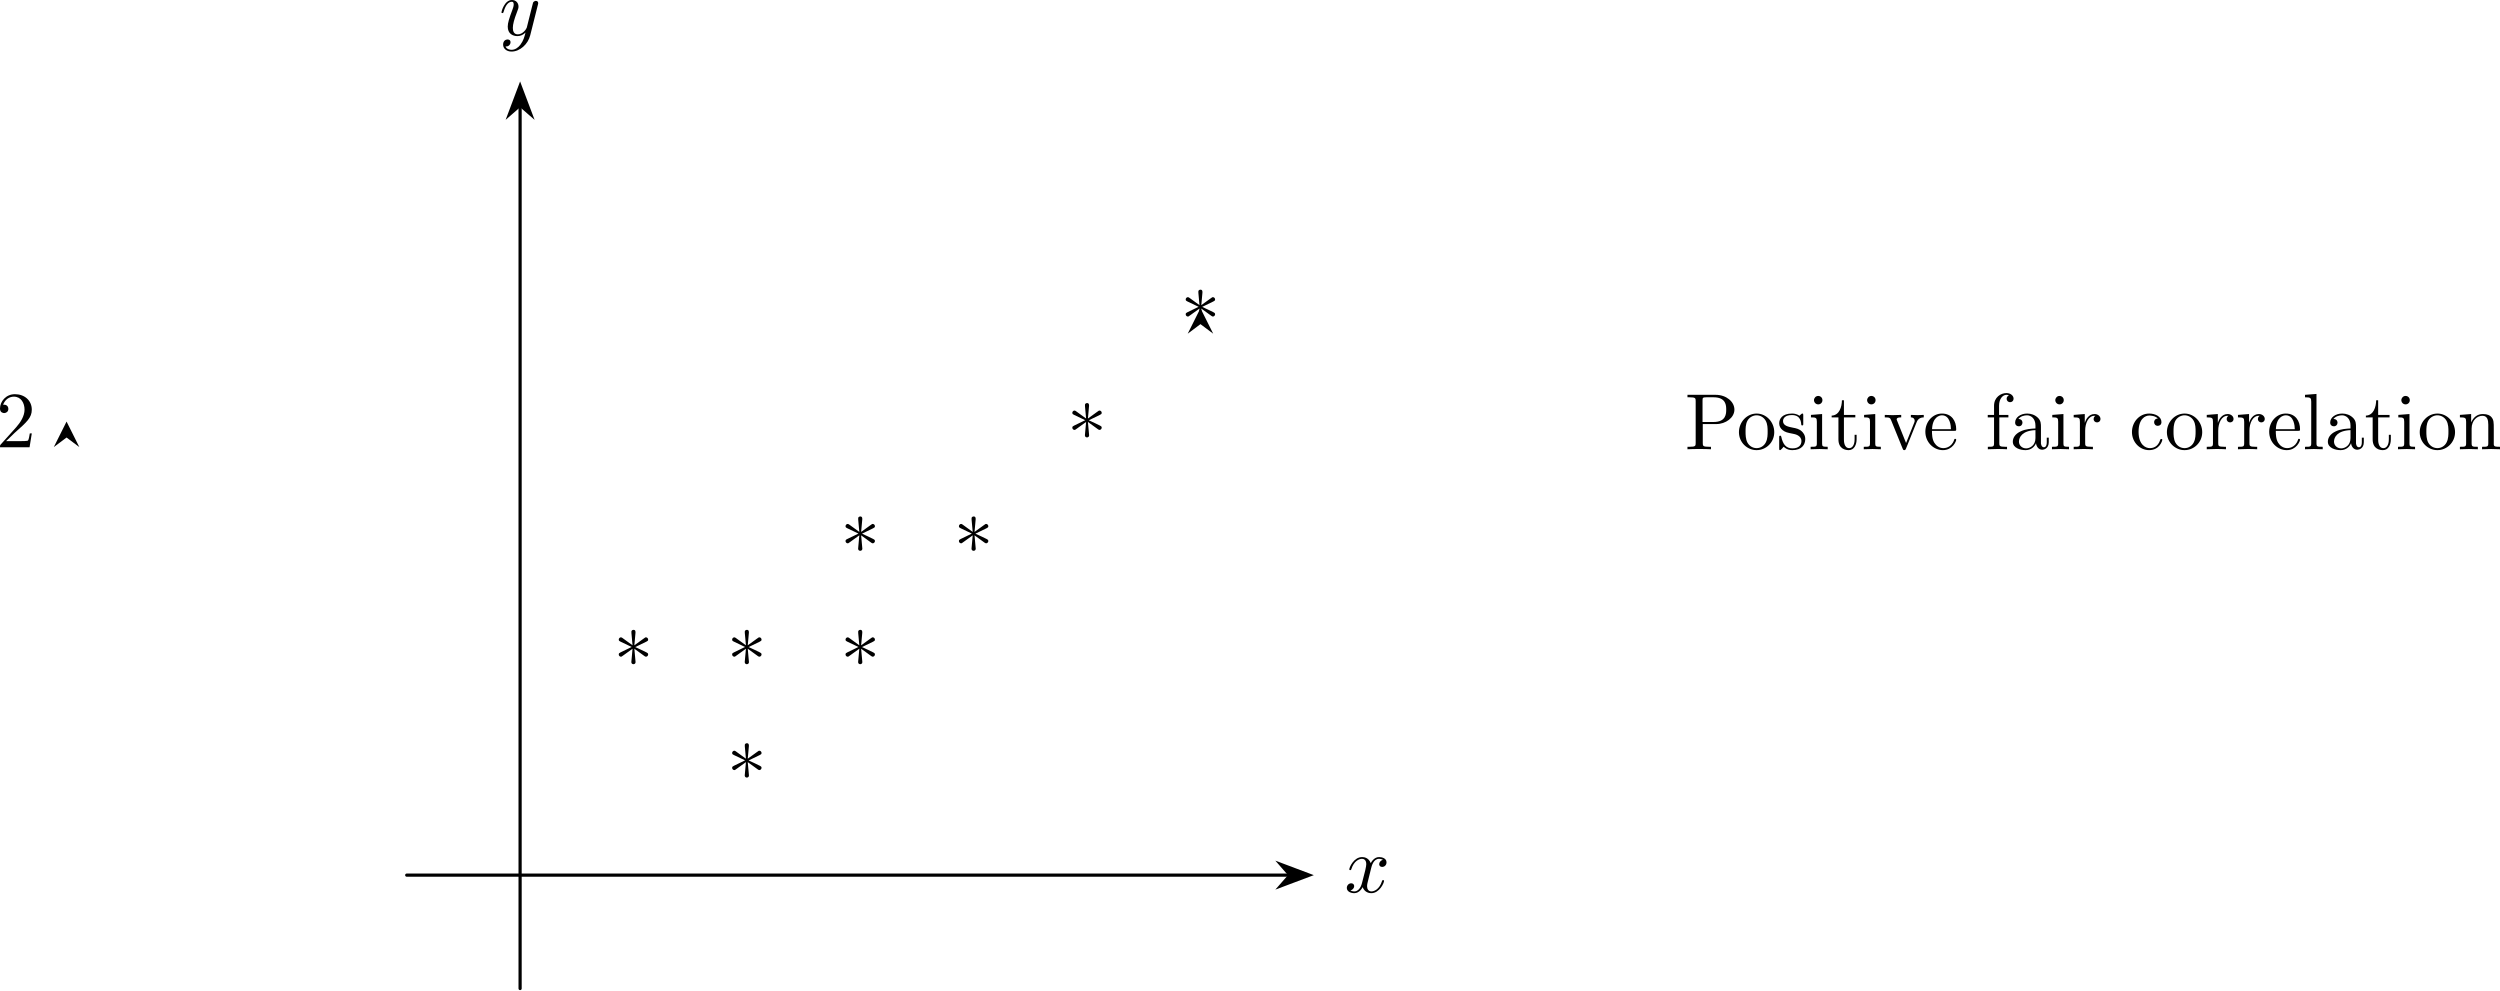
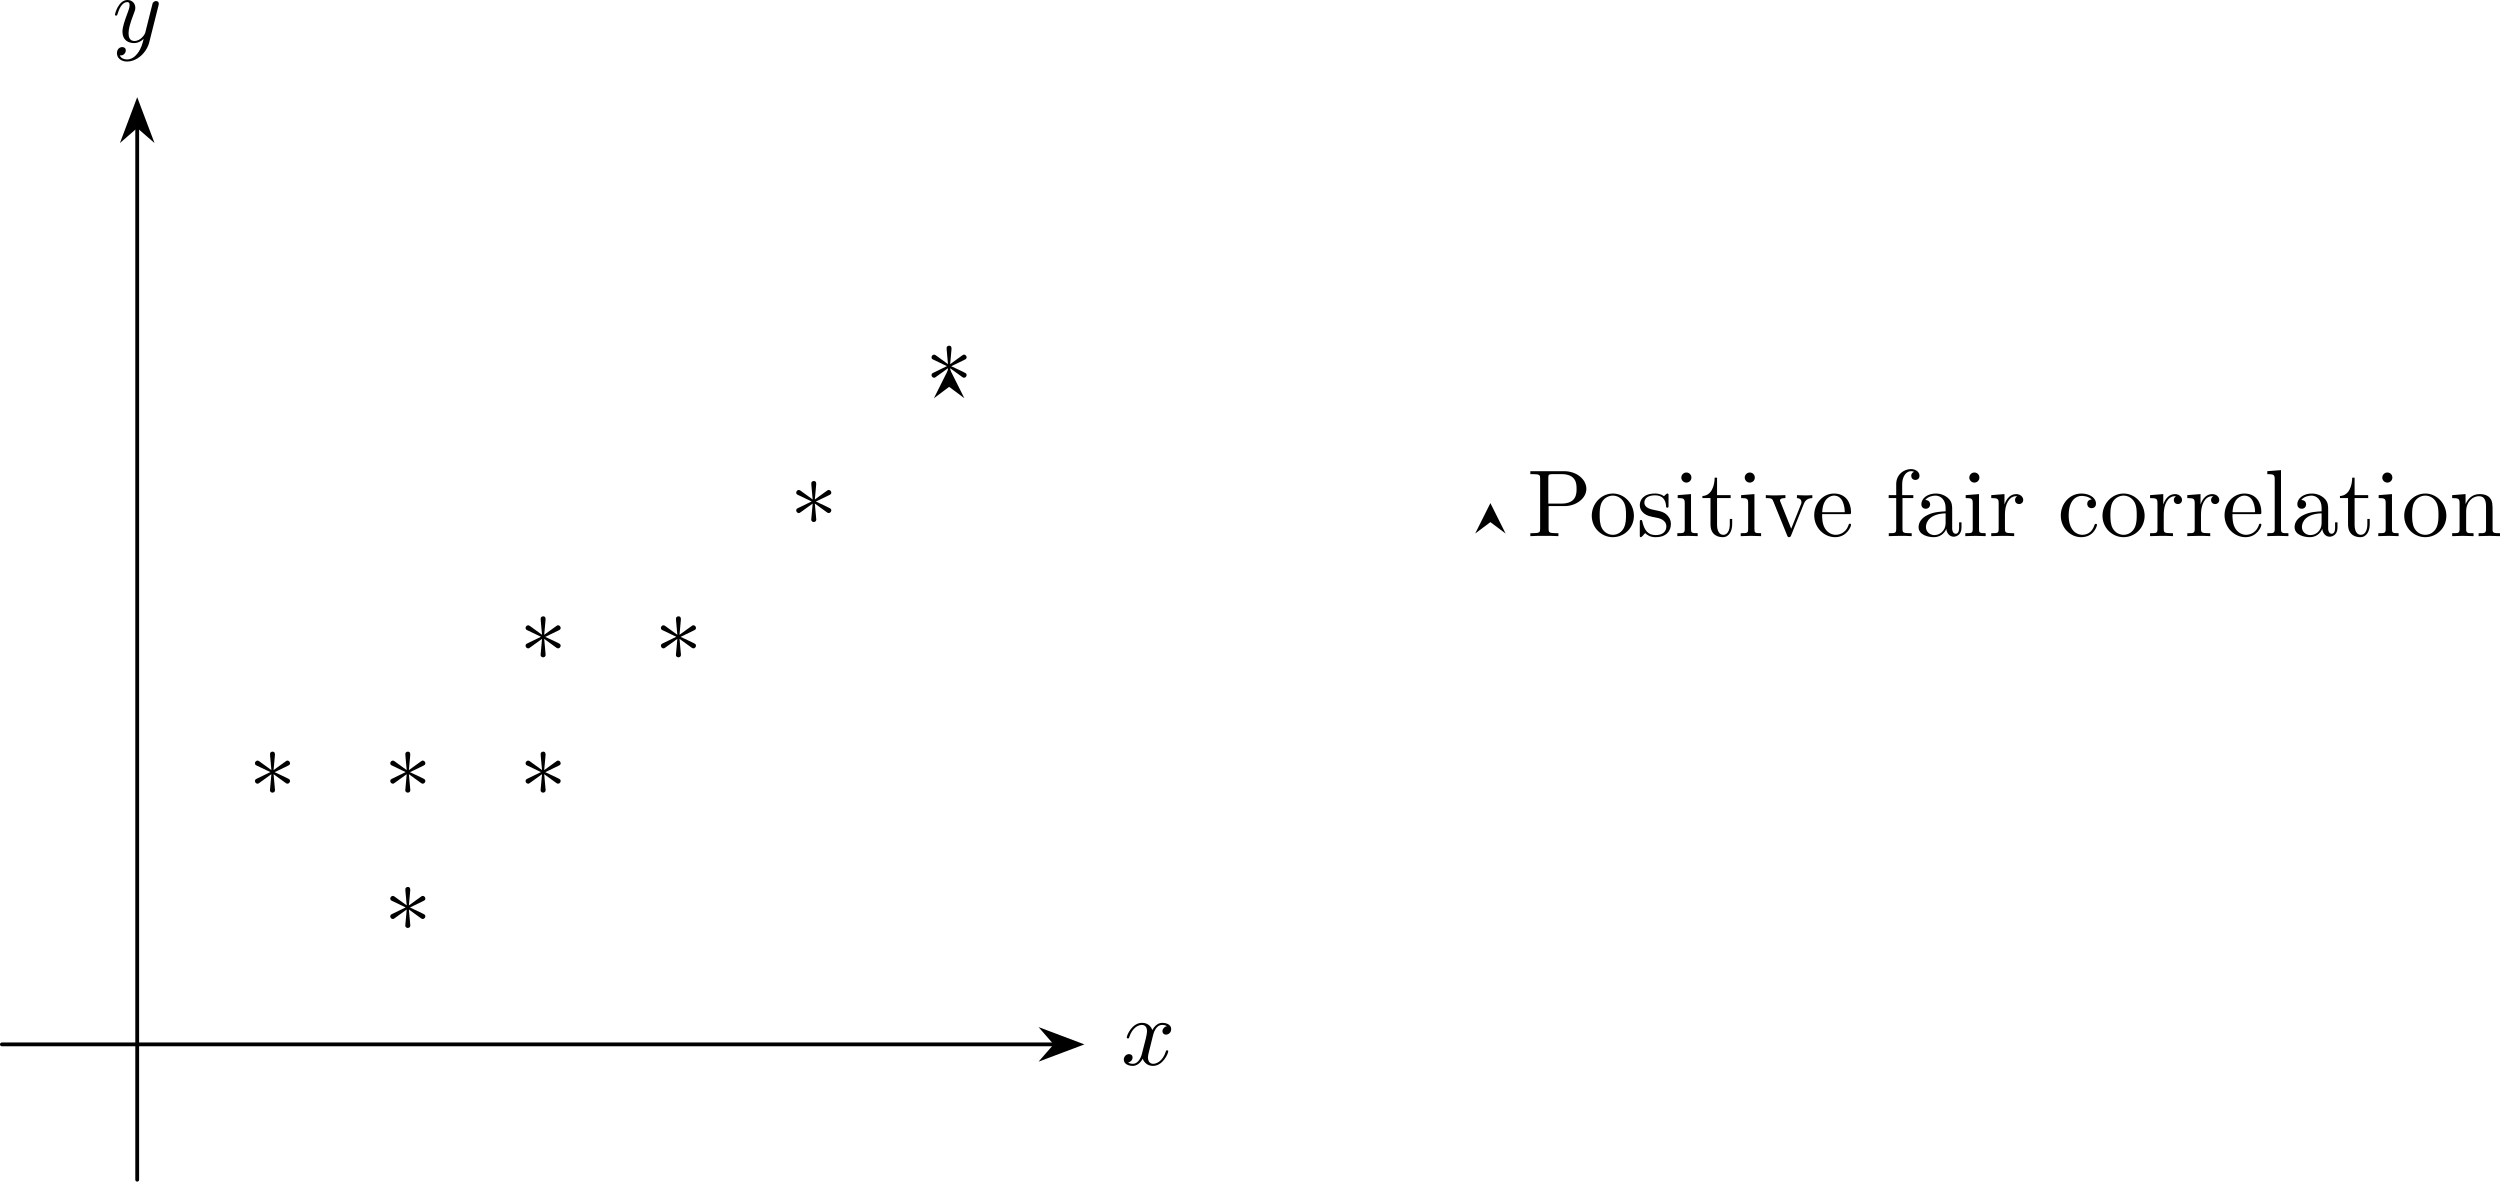
- <svg xmlns="http://www.w3.org/2000/svg" xmlns:xlink="http://www.w3.org/1999/xlink" version="1.1" width="437.492pt" height="173.268pt" viewBox="5.787 21.666 437.492 173.268">
+ <svg xmlns="http://www.w3.org/2000/svg" xmlns:xlink="http://www.w3.org/1999/xlink" version="1.1" width="366.596pt" height="173.268pt" viewBox="-0 21.666 366.596 173.268">
  <defs>
-     <use id="g12-50" xlink:href="#g7-50" transform="scale(.913242)" />
-     <use id="g12-80" xlink:href="#g7-80" transform="scale(.913242)" />
-     <use id="g12-97" xlink:href="#g7-97" transform="scale(.913242)" />
-     <use id="g12-99" xlink:href="#g7-99" transform="scale(.913242)" />
-     <use id="g12-101" xlink:href="#g7-101" transform="scale(.913242)" />
-     <use id="g12-102" xlink:href="#g7-102" transform="scale(.913242)" />
-     <use id="g12-105" xlink:href="#g7-105" transform="scale(.913242)" />
-     <use id="g12-108" xlink:href="#g7-108" transform="scale(.913242)" />
-     <use id="g12-110" xlink:href="#g7-110" transform="scale(.913242)" />
-     <use id="g12-111" xlink:href="#g7-111" transform="scale(.913242)" />
-     <use id="g12-114" xlink:href="#g7-114" transform="scale(.913242)" />
-     <use id="g12-115" xlink:href="#g7-115" transform="scale(.913242)" />
-     <use id="g12-116" xlink:href="#g7-116" transform="scale(.913242)" />
-     <use id="g12-118" xlink:href="#g7-118" transform="scale(.913242)" />
-     <path id="g7-50" d="M1.385-.84L2.542-1.964C4.244-3.469 4.898-4.058 4.898-5.149C4.898-6.393 3.916-7.265 2.585-7.265C1.353-7.265 .545-6.262 .545-5.291C.545-4.68 1.091-4.68 1.124-4.68C1.309-4.68 1.691-4.811 1.691-5.258C1.691-5.542 1.495-5.825 1.113-5.825C1.025-5.825 1.004-5.825 .971-5.815C1.222-6.524 1.811-6.927 2.444-6.927C3.436-6.927 3.905-6.044 3.905-5.149C3.905-4.276 3.36-3.415 2.76-2.738L.665-.404C.545-.284 .545-.262 .545 0H4.593L4.898-1.898H4.625C4.571-1.571 4.495-1.091 4.385-.927C4.309-.84 3.589-.84 3.349-.84H1.385Z" />
-     <path id="g7-80" d="M2.476-3.447H4.32C5.629-3.447 6.807-4.331 6.807-5.422C6.807-6.491 5.727-7.451 4.233-7.451H.382V-7.113H.644C1.484-7.113 1.505-6.993 1.505-6.6V-.851C1.505-.458 1.484-.338 .644-.338H.382V0C.764-.033 1.571-.033 1.985-.033S3.218-.033 3.6 0V-.338H3.338C2.498-.338 2.476-.458 2.476-.851V-3.447ZM2.444-3.731V-6.676C2.444-7.036 2.465-7.113 2.978-7.113H3.949C5.684-7.113 5.684-5.956 5.684-5.422C5.684-4.909 5.684-3.731 3.949-3.731H2.444Z" />
-     <path id="g7-97" d="M3.633-.829C3.676-.393 3.971 .065 4.484 .065C4.713 .065 5.378-.087 5.378-.971V-1.582H5.105V-.971C5.105-.338 4.833-.273 4.713-.273C4.353-.273 4.309-.764 4.309-.818V-3C4.309-3.458 4.309-3.884 3.916-4.287C3.491-4.713 2.945-4.887 2.422-4.887C1.527-4.887 .775-4.375 .775-3.655C.775-3.327 .993-3.142 1.276-3.142C1.582-3.142 1.778-3.36 1.778-3.644C1.778-3.775 1.724-4.135 1.222-4.145C1.516-4.527 2.051-4.647 2.4-4.647C2.935-4.647 3.556-4.222 3.556-3.251V-2.847C3-2.815 2.236-2.782 1.549-2.455C.731-2.084 .458-1.516 .458-1.036C.458-.153 1.516 .12 2.204 .12C2.924 .12 3.425-.316 3.633-.829ZM3.556-2.618V-1.527C3.556-.491 2.771-.12 2.28-.12C1.745-.12 1.298-.502 1.298-1.047C1.298-1.647 1.756-2.553 3.556-2.618Z" />
-     <path id="g7-99" d="M1.276-2.378C1.276-4.156 2.171-4.615 2.749-4.615C2.847-4.615 3.535-4.604 3.916-4.211C3.469-4.178 3.404-3.851 3.404-3.709C3.404-3.425 3.6-3.207 3.905-3.207C4.189-3.207 4.407-3.393 4.407-3.72C4.407-4.462 3.578-4.887 2.738-4.887C1.375-4.887 .371-3.709 .371-2.356C.371-.96 1.451 .12 2.716 .12C4.178 .12 4.527-1.189 4.527-1.298S4.418-1.407 4.385-1.407C4.287-1.407 4.265-1.364 4.244-1.298C3.927-.284 3.218-.153 2.815-.153C2.236-.153 1.276-.622 1.276-2.378Z" />
-     <path id="g7-101" d="M1.222-2.749C1.287-4.375 2.204-4.647 2.575-4.647C3.698-4.647 3.807-3.175 3.807-2.749H1.222ZM1.211-2.52H4.255C4.495-2.52 4.527-2.52 4.527-2.749C4.527-3.829 3.938-4.887 2.575-4.887C1.309-4.887 .305-3.764 .305-2.4C.305-.938 1.451 .12 2.705 .12C4.036 .12 4.527-1.091 4.527-1.298C4.527-1.407 4.44-1.429 4.385-1.429C4.287-1.429 4.265-1.364 4.244-1.276C3.862-.153 2.88-.153 2.771-.153C2.225-.153 1.789-.48 1.538-.884C1.211-1.407 1.211-2.127 1.211-2.52Z" />
-     <path id="g7-102" d="M1.909-4.702V-5.967C1.909-6.927 2.433-7.451 2.913-7.451C2.945-7.451 3.109-7.451 3.273-7.375C3.142-7.331 2.945-7.189 2.945-6.916C2.945-6.665 3.12-6.447 3.415-6.447C3.731-6.447 3.895-6.665 3.895-6.927C3.895-7.331 3.491-7.691 2.913-7.691C2.149-7.691 1.222-7.113 1.222-5.956V-4.702H.36V-4.364H1.222V-.829C1.222-.338 1.102-.338 .371-.338V0C.796-.011 1.309-.033 1.615-.033C2.051-.033 2.564-.033 3 0V-.338H2.771C1.964-.338 1.942-.458 1.942-.851V-4.364H3.185V-4.702H1.909Z" />
-     <path id="g7-105" d="M1.931-4.822L.404-4.702V-4.364C1.113-4.364 1.211-4.298 1.211-3.764V-.829C1.211-.338 1.091-.338 .36-.338V0C.709-.011 1.298-.033 1.56-.033C1.942-.033 2.324-.011 2.695 0V-.338C1.975-.338 1.931-.393 1.931-.818V-4.822ZM1.975-6.72C1.975-7.069 1.702-7.298 1.396-7.298C1.058-7.298 .818-7.004 .818-6.72C.818-6.425 1.058-6.142 1.396-6.142C1.702-6.142 1.975-6.371 1.975-6.72Z" />
-     <path id="g7-108" d="M1.931-7.571L.36-7.451V-7.113C1.124-7.113 1.211-7.036 1.211-6.502V-.829C1.211-.338 1.091-.338 .36-.338V0C.72-.011 1.298-.033 1.571-.033S2.378-.011 2.782 0V-.338C2.051-.338 1.931-.338 1.931-.829V-7.571Z" />
-     <path id="g7-110" d="M1.2-3.753V-.829C1.2-.338 1.08-.338 .349-.338V0C.731-.011 1.287-.033 1.582-.033C1.865-.033 2.433-.011 2.804 0V-.338C2.073-.338 1.953-.338 1.953-.829V-2.836C1.953-3.971 2.727-4.582 3.425-4.582C4.113-4.582 4.233-3.993 4.233-3.371V-.829C4.233-.338 4.113-.338 3.382-.338V0C3.764-.011 4.32-.033 4.615-.033C4.898-.033 5.465-.011 5.836 0V-.338C5.269-.338 4.996-.338 4.985-.665V-2.749C4.985-3.687 4.985-4.025 4.647-4.418C4.495-4.604 4.135-4.822 3.502-4.822C2.705-4.822 2.193-4.353 1.887-3.676V-4.822L.349-4.702V-4.364C1.113-4.364 1.2-4.287 1.2-3.753Z" />
-     <path id="g7-111" d="M5.138-2.335C5.138-3.731 4.047-4.887 2.727-4.887C1.364-4.887 .305-3.698 .305-2.335C.305-.927 1.44 .12 2.716 .12C4.036 .12 5.138-.949 5.138-2.335ZM2.727-.153C2.258-.153 1.778-.382 1.484-.884C1.211-1.364 1.211-2.029 1.211-2.422C1.211-2.847 1.211-3.436 1.473-3.916C1.767-4.418 2.28-4.647 2.716-4.647C3.196-4.647 3.665-4.407 3.949-3.938S4.233-2.836 4.233-2.422C4.233-2.029 4.233-1.44 3.993-.96C3.753-.469 3.273-.153 2.727-.153Z" />
-     <path id="g7-114" d="M1.822-3.622V-4.822L.305-4.702V-4.364C1.069-4.364 1.156-4.287 1.156-3.753V-.829C1.156-.338 1.036-.338 .305-.338V0C.731-.011 1.244-.033 1.549-.033C1.985-.033 2.498-.033 2.935 0V-.338H2.705C1.898-.338 1.876-.458 1.876-.851V-2.531C1.876-3.611 2.335-4.582 3.164-4.582C3.24-4.582 3.262-4.582 3.284-4.571C3.251-4.56 3.033-4.429 3.033-4.145C3.033-3.84 3.262-3.676 3.502-3.676C3.698-3.676 3.971-3.807 3.971-4.156S3.633-4.822 3.164-4.822C2.367-4.822 1.975-4.091 1.822-3.622Z" />
-     <path id="g7-115" d="M2.269-2.116C2.509-2.073 3.404-1.898 3.404-1.113C3.404-.556 3.022-.12 2.171-.12C1.255-.12 .862-.742 .655-1.669C.622-1.811 .611-1.855 .502-1.855C.36-1.855 .36-1.778 .36-1.582V-.142C.36 .044 .36 .12 .48 .12C.535 .12 .545 .109 .753-.098C.775-.12 .775-.142 .971-.349C1.451 .109 1.942 .12 2.171 .12C3.425 .12 3.927-.611 3.927-1.396C3.927-1.975 3.6-2.302 3.469-2.433C3.109-2.782 2.684-2.869 2.225-2.956C1.615-3.076 .884-3.218 .884-3.851C.884-4.233 1.167-4.68 2.105-4.68C3.305-4.68 3.36-3.698 3.382-3.36C3.393-3.262 3.491-3.262 3.513-3.262C3.655-3.262 3.655-3.316 3.655-3.524V-4.625C3.655-4.811 3.655-4.887 3.535-4.887C3.48-4.887 3.458-4.887 3.316-4.756C3.284-4.713 3.175-4.615 3.131-4.582C2.716-4.887 2.269-4.887 2.105-4.887C.775-4.887 .36-4.156 .36-3.545C.36-3.164 .535-2.858 .829-2.618C1.178-2.335 1.484-2.269 2.269-2.116Z" />
-     <path id="g7-116" d="M1.887-4.364H3.447V-4.702H1.887V-6.709H1.615C1.604-5.815 1.276-4.647 .207-4.604V-4.364H1.135V-1.353C1.135-.011 2.149 .12 2.542 .12C3.316 .12 3.622-.655 3.622-1.353V-1.975H3.349V-1.375C3.349-.567 3.022-.153 2.618-.153C1.887-.153 1.887-1.145 1.887-1.331V-4.364Z" />
-     <path id="g7-118" d="M4.538-3.633C4.636-3.884 4.822-4.353 5.542-4.364V-4.702C5.291-4.68 4.975-4.669 4.724-4.669C4.462-4.669 3.96-4.691 3.775-4.702V-4.364C4.178-4.353 4.298-4.102 4.298-3.895C4.298-3.796 4.276-3.753 4.233-3.633L3.12-.851L1.898-3.895C1.833-4.036 1.833-4.058 1.833-4.08C1.833-4.364 2.258-4.364 2.455-4.364V-4.702C2.127-4.691 1.516-4.669 1.265-4.669C.971-4.669 .535-4.68 .207-4.702V-4.364C.895-4.364 .938-4.298 1.08-3.96L2.651-.087C2.716 .065 2.738 .12 2.88 .12S3.065 .022 3.109-.087L4.538-3.633Z" />
-     <path id="g8-3" d="M2.74-4.254C2.75-4.394 2.75-4.633 2.491-4.633C2.331-4.633 2.202-4.503 2.232-4.374V-4.244L2.371-2.7L1.096-3.626C1.006-3.676 .986-3.696 .917-3.696C.777-3.696 .648-3.557 .648-3.417C.648-3.258 .747-3.218 .847-3.168L2.262-2.491L.887-1.823C.727-1.743 .648-1.704 .648-1.554S.777-1.275 .917-1.275C.986-1.275 1.006-1.275 1.255-1.465L2.371-2.271L2.222-.598C2.222-.389 2.401-.339 2.481-.339C2.6-.339 2.75-.408 2.75-.598L2.6-2.271L3.875-1.345C3.965-1.295 3.985-1.275 4.055-1.275C4.194-1.275 4.324-1.415 4.324-1.554C4.324-1.704 4.234-1.753 4.115-1.813C3.517-2.112 3.497-2.112 2.71-2.481L4.085-3.148C4.244-3.228 4.324-3.268 4.324-3.417S4.194-3.696 4.055-3.696C3.985-3.696 3.965-3.696 3.716-3.507L2.6-2.7L2.74-4.254Z" />
-     <use id="g10-120" xlink:href="#g4-120" transform="scale(.913242)" />
-     <use id="g10-121" xlink:href="#g4-121" transform="scale(.913242)" />
-     <path id="g4-120" d="M3.644-3.295C3.709-3.578 3.96-4.582 4.724-4.582C4.778-4.582 5.04-4.582 5.269-4.44C4.964-4.385 4.745-4.113 4.745-3.851C4.745-3.676 4.865-3.469 5.16-3.469C5.4-3.469 5.749-3.665 5.749-4.102C5.749-4.669 5.105-4.822 4.735-4.822C4.102-4.822 3.72-4.244 3.589-3.993C3.316-4.713 2.727-4.822 2.411-4.822C1.276-4.822 .655-3.415 .655-3.142C.655-3.033 .764-3.033 .785-3.033C.873-3.033 .905-3.055 .927-3.153C1.298-4.309 2.018-4.582 2.389-4.582C2.596-4.582 2.978-4.484 2.978-3.851C2.978-3.513 2.793-2.782 2.389-1.255C2.215-.578 1.833-.12 1.353-.12C1.287-.12 1.036-.12 .807-.262C1.08-.316 1.32-.545 1.32-.851C1.32-1.145 1.08-1.233 .916-1.233C.589-1.233 .316-.949 .316-.6C.316-.098 .862 .12 1.342 .12C2.062 .12 2.455-.644 2.487-.709C2.618-.305 3.011 .12 3.665 .12C4.789 .12 5.411-1.287 5.411-1.56C5.411-1.669 5.313-1.669 5.28-1.669C5.182-1.669 5.16-1.625 5.138-1.549C4.778-.382 4.036-.12 3.687-.12C3.262-.12 3.087-.469 3.087-.84C3.087-1.08 3.153-1.32 3.273-1.8L3.644-3.295Z" />
-     <path id="g4-121" d="M5.302-4.156C5.345-4.309 5.345-4.331 5.345-4.407C5.345-4.604 5.193-4.702 5.029-4.702C4.92-4.702 4.745-4.636 4.647-4.473C4.625-4.418 4.538-4.08 4.495-3.884C4.418-3.6 4.342-3.305 4.276-3.011L3.785-1.047C3.742-.884 3.273-.12 2.553-.12C1.996-.12 1.876-.6 1.876-1.004C1.876-1.505 2.062-2.182 2.433-3.142C2.607-3.589 2.651-3.709 2.651-3.927C2.651-4.418 2.302-4.822 1.756-4.822C.72-4.822 .316-3.24 .316-3.142C.316-3.033 .425-3.033 .447-3.033C.556-3.033 .567-3.055 .622-3.229C.916-4.255 1.353-4.582 1.724-4.582C1.811-4.582 1.996-4.582 1.996-4.233C1.996-3.96 1.887-3.676 1.811-3.469C1.375-2.313 1.178-1.691 1.178-1.178C1.178-.207 1.865 .12 2.509 .12C2.935 .12 3.305-.065 3.611-.371C3.469 .196 3.338 .731 2.902 1.309C2.618 1.68 2.204 1.996 1.702 1.996C1.549 1.996 1.058 1.964 .873 1.538C1.047 1.538 1.189 1.538 1.342 1.407C1.451 1.309 1.56 1.167 1.56 .96C1.56 .622 1.265 .578 1.156 .578C.905 .578 .545 .753 .545 1.287C.545 1.833 1.025 2.236 1.702 2.236C2.825 2.236 3.949 1.244 4.255 .011L5.302-4.156Z" />
+     <path id="g10-80" d="M2.476-3.447H4.32C5.629-3.447 6.807-4.331 6.807-5.422C6.807-6.491 5.727-7.451 4.233-7.451H.382V-7.113H.644C1.484-7.113 1.505-6.993 1.505-6.6V-.851C1.505-.458 1.484-.338 .644-.338H.382V0C.764-.033 1.571-.033 1.985-.033S3.218-.033 3.6 0V-.338H3.338C2.498-.338 2.476-.458 2.476-.851V-3.447ZM2.444-3.731V-6.676C2.444-7.036 2.465-7.113 2.978-7.113H3.949C5.684-7.113 5.684-5.956 5.684-5.422C5.684-4.909 5.684-3.731 3.949-3.731H2.444Z" />
+     <path id="g10-97" d="M3.633-.829C3.676-.393 3.971 .065 4.484 .065C4.713 .065 5.378-.087 5.378-.971V-1.582H5.105V-.971C5.105-.338 4.833-.273 4.713-.273C4.353-.273 4.309-.764 4.309-.818V-3C4.309-3.458 4.309-3.884 3.916-4.287C3.491-4.713 2.945-4.887 2.422-4.887C1.527-4.887 .775-4.375 .775-3.655C.775-3.327 .993-3.142 1.276-3.142C1.582-3.142 1.778-3.36 1.778-3.644C1.778-3.775 1.724-4.135 1.222-4.145C1.516-4.527 2.051-4.647 2.4-4.647C2.935-4.647 3.556-4.222 3.556-3.251V-2.847C3-2.815 2.236-2.782 1.549-2.455C.731-2.084 .458-1.516 .458-1.036C.458-.153 1.516 .12 2.204 .12C2.924 .12 3.425-.316 3.633-.829ZM3.556-2.618V-1.527C3.556-.491 2.771-.12 2.28-.12C1.745-.12 1.298-.502 1.298-1.047C1.298-1.647 1.756-2.553 3.556-2.618Z" />
+     <path id="g10-99" d="M1.276-2.378C1.276-4.156 2.171-4.615 2.749-4.615C2.847-4.615 3.535-4.604 3.916-4.211C3.469-4.178 3.404-3.851 3.404-3.709C3.404-3.425 3.6-3.207 3.905-3.207C4.189-3.207 4.407-3.393 4.407-3.72C4.407-4.462 3.578-4.887 2.738-4.887C1.375-4.887 .371-3.709 .371-2.356C.371-.96 1.451 .12 2.716 .12C4.178 .12 4.527-1.189 4.527-1.298S4.418-1.407 4.385-1.407C4.287-1.407 4.265-1.364 4.244-1.298C3.927-.284 3.218-.153 2.815-.153C2.236-.153 1.276-.622 1.276-2.378Z" />
+     <path id="g10-101" d="M1.222-2.749C1.287-4.375 2.204-4.647 2.575-4.647C3.698-4.647 3.807-3.175 3.807-2.749H1.222ZM1.211-2.52H4.255C4.495-2.52 4.527-2.52 4.527-2.749C4.527-3.829 3.938-4.887 2.575-4.887C1.309-4.887 .305-3.764 .305-2.4C.305-.938 1.451 .12 2.705 .12C4.036 .12 4.527-1.091 4.527-1.298C4.527-1.407 4.44-1.429 4.385-1.429C4.287-1.429 4.265-1.364 4.244-1.276C3.862-.153 2.88-.153 2.771-.153C2.225-.153 1.789-.48 1.538-.884C1.211-1.407 1.211-2.127 1.211-2.52Z" />
+     <path id="g10-102" d="M1.909-4.702V-5.967C1.909-6.927 2.433-7.451 2.913-7.451C2.945-7.451 3.109-7.451 3.273-7.375C3.142-7.331 2.945-7.189 2.945-6.916C2.945-6.665 3.12-6.447 3.415-6.447C3.731-6.447 3.895-6.665 3.895-6.927C3.895-7.331 3.491-7.691 2.913-7.691C2.149-7.691 1.222-7.113 1.222-5.956V-4.702H.36V-4.364H1.222V-.829C1.222-.338 1.102-.338 .371-.338V0C.796-.011 1.309-.033 1.615-.033C2.051-.033 2.564-.033 3 0V-.338H2.771C1.964-.338 1.942-.458 1.942-.851V-4.364H3.185V-4.702H1.909Z" />
+     <path id="g10-105" d="M1.931-4.822L.404-4.702V-4.364C1.113-4.364 1.211-4.298 1.211-3.764V-.829C1.211-.338 1.091-.338 .36-.338V0C.709-.011 1.298-.033 1.56-.033C1.942-.033 2.324-.011 2.695 0V-.338C1.975-.338 1.931-.393 1.931-.818V-4.822ZM1.975-6.72C1.975-7.069 1.702-7.298 1.396-7.298C1.058-7.298 .818-7.004 .818-6.72C.818-6.425 1.058-6.142 1.396-6.142C1.702-6.142 1.975-6.371 1.975-6.72Z" />
+     <path id="g10-108" d="M1.931-7.571L.36-7.451V-7.113C1.124-7.113 1.211-7.036 1.211-6.502V-.829C1.211-.338 1.091-.338 .36-.338V0C.72-.011 1.298-.033 1.571-.033S2.378-.011 2.782 0V-.338C2.051-.338 1.931-.338 1.931-.829V-7.571Z" />
+     <path id="g10-110" d="M1.2-3.753V-.829C1.2-.338 1.08-.338 .349-.338V0C.731-.011 1.287-.033 1.582-.033C1.865-.033 2.433-.011 2.804 0V-.338C2.073-.338 1.953-.338 1.953-.829V-2.836C1.953-3.971 2.727-4.582 3.425-4.582C4.113-4.582 4.233-3.993 4.233-3.371V-.829C4.233-.338 4.113-.338 3.382-.338V0C3.764-.011 4.32-.033 4.615-.033C4.898-.033 5.465-.011 5.836 0V-.338C5.269-.338 4.996-.338 4.985-.665V-2.749C4.985-3.687 4.985-4.025 4.647-4.418C4.495-4.604 4.135-4.822 3.502-4.822C2.705-4.822 2.193-4.353 1.887-3.676V-4.822L.349-4.702V-4.364C1.113-4.364 1.2-4.287 1.2-3.753Z" />
+     <path id="g10-111" d="M5.138-2.335C5.138-3.731 4.047-4.887 2.727-4.887C1.364-4.887 .305-3.698 .305-2.335C.305-.927 1.44 .12 2.716 .12C4.036 .12 5.138-.949 5.138-2.335ZM2.727-.153C2.258-.153 1.778-.382 1.484-.884C1.211-1.364 1.211-2.029 1.211-2.422C1.211-2.847 1.211-3.436 1.473-3.916C1.767-4.418 2.28-4.647 2.716-4.647C3.196-4.647 3.665-4.407 3.949-3.938S4.233-2.836 4.233-2.422C4.233-2.029 4.233-1.44 3.993-.96C3.753-.469 3.273-.153 2.727-.153Z" />
+     <path id="g10-114" d="M1.822-3.622V-4.822L.305-4.702V-4.364C1.069-4.364 1.156-4.287 1.156-3.753V-.829C1.156-.338 1.036-.338 .305-.338V0C.731-.011 1.244-.033 1.549-.033C1.985-.033 2.498-.033 2.935 0V-.338H2.705C1.898-.338 1.876-.458 1.876-.851V-2.531C1.876-3.611 2.335-4.582 3.164-4.582C3.24-4.582 3.262-4.582 3.284-4.571C3.251-4.56 3.033-4.429 3.033-4.145C3.033-3.84 3.262-3.676 3.502-3.676C3.698-3.676 3.971-3.807 3.971-4.156S3.633-4.822 3.164-4.822C2.367-4.822 1.975-4.091 1.822-3.622Z" />
+     <path id="g10-115" d="M2.269-2.116C2.509-2.073 3.404-1.898 3.404-1.113C3.404-.556 3.022-.12 2.171-.12C1.255-.12 .862-.742 .655-1.669C.622-1.811 .611-1.855 .502-1.855C.36-1.855 .36-1.778 .36-1.582V-.142C.36 .044 .36 .12 .48 .12C.535 .12 .545 .109 .753-.098C.775-.12 .775-.142 .971-.349C1.451 .109 1.942 .12 2.171 .12C3.425 .12 3.927-.611 3.927-1.396C3.927-1.975 3.6-2.302 3.469-2.433C3.109-2.782 2.684-2.869 2.225-2.956C1.615-3.076 .884-3.218 .884-3.851C.884-4.233 1.167-4.68 2.105-4.68C3.305-4.68 3.36-3.698 3.382-3.36C3.393-3.262 3.491-3.262 3.513-3.262C3.655-3.262 3.655-3.316 3.655-3.524V-4.625C3.655-4.811 3.655-4.887 3.535-4.887C3.48-4.887 3.458-4.887 3.316-4.756C3.284-4.713 3.175-4.615 3.131-4.582C2.716-4.887 2.269-4.887 2.105-4.887C.775-4.887 .36-4.156 .36-3.545C.36-3.164 .535-2.858 .829-2.618C1.178-2.335 1.484-2.269 2.269-2.116Z" />
+     <path id="g10-116" d="M1.887-4.364H3.447V-4.702H1.887V-6.709H1.615C1.604-5.815 1.276-4.647 .207-4.604V-4.364H1.135V-1.353C1.135-.011 2.149 .12 2.542 .12C3.316 .12 3.622-.655 3.622-1.353V-1.975H3.349V-1.375C3.349-.567 3.022-.153 2.618-.153C1.887-.153 1.887-1.145 1.887-1.331V-4.364Z" />
+     <path id="g10-118" d="M4.538-3.633C4.636-3.884 4.822-4.353 5.542-4.364V-4.702C5.291-4.68 4.975-4.669 4.724-4.669C4.462-4.669 3.96-4.691 3.775-4.702V-4.364C4.178-4.353 4.298-4.102 4.298-3.895C4.298-3.796 4.276-3.753 4.233-3.633L3.12-.851L1.898-3.895C1.833-4.036 1.833-4.058 1.833-4.08C1.833-4.364 2.258-4.364 2.455-4.364V-4.702C2.127-4.691 1.516-4.669 1.265-4.669C.971-4.669 .535-4.68 .207-4.702V-4.364C.895-4.364 .938-4.298 1.08-3.96L2.651-.087C2.716 .065 2.738 .12 2.88 .12S3.065 .022 3.109-.087L4.538-3.633Z" />
+     <path id="g11-3" d="M2.74-4.254C2.75-4.394 2.75-4.633 2.491-4.633C2.331-4.633 2.202-4.503 2.232-4.374V-4.244L2.371-2.7L1.096-3.626C1.006-3.676 .986-3.696 .917-3.696C.777-3.696 .648-3.557 .648-3.417C.648-3.258 .747-3.218 .847-3.168L2.262-2.491L.887-1.823C.727-1.743 .648-1.704 .648-1.554S.777-1.275 .917-1.275C.986-1.275 1.006-1.275 1.255-1.465L2.371-2.271L2.222-.598C2.222-.389 2.401-.339 2.481-.339C2.6-.339 2.75-.408 2.75-.598L2.6-2.271L3.875-1.345C3.965-1.295 3.985-1.275 4.055-1.275C4.194-1.275 4.324-1.415 4.324-1.554C4.324-1.704 4.234-1.753 4.115-1.813C3.517-2.112 3.497-2.112 2.71-2.481L4.085-3.148C4.244-3.228 4.324-3.268 4.324-3.417S4.194-3.696 4.055-3.696C3.985-3.696 3.965-3.696 3.716-3.507L2.6-2.7L2.74-4.254Z" />
+     <use id="g15-80" xlink:href="#g10-80" transform="scale(.913242)" />
+     <use id="g15-97" xlink:href="#g10-97" transform="scale(.913242)" />
+     <use id="g15-99" xlink:href="#g10-99" transform="scale(.913242)" />
+     <use id="g15-101" xlink:href="#g10-101" transform="scale(.913242)" />
+     <use id="g15-102" xlink:href="#g10-102" transform="scale(.913242)" />
+     <use id="g15-105" xlink:href="#g10-105" transform="scale(.913242)" />
+     <use id="g15-108" xlink:href="#g10-108" transform="scale(.913242)" />
+     <use id="g15-110" xlink:href="#g10-110" transform="scale(.913242)" />
+     <use id="g15-111" xlink:href="#g10-111" transform="scale(.913242)" />
+     <use id="g15-114" xlink:href="#g10-114" transform="scale(.913242)" />
+     <use id="g15-115" xlink:href="#g10-115" transform="scale(.913242)" />
+     <use id="g15-116" xlink:href="#g10-116" transform="scale(.913242)" />
+     <use id="g15-118" xlink:href="#g10-118" transform="scale(.913242)" />
+     <use id="g13-120" xlink:href="#g5-120" transform="scale(.913242)" />
+     <use id="g13-121" xlink:href="#g5-121" transform="scale(.913242)" />
+     <path id="g5-120" d="M3.644-3.295C3.709-3.578 3.96-4.582 4.724-4.582C4.778-4.582 5.04-4.582 5.269-4.44C4.964-4.385 4.745-4.113 4.745-3.851C4.745-3.676 4.865-3.469 5.16-3.469C5.4-3.469 5.749-3.665 5.749-4.102C5.749-4.669 5.105-4.822 4.735-4.822C4.102-4.822 3.72-4.244 3.589-3.993C3.316-4.713 2.727-4.822 2.411-4.822C1.276-4.822 .655-3.415 .655-3.142C.655-3.033 .764-3.033 .785-3.033C.873-3.033 .905-3.055 .927-3.153C1.298-4.309 2.018-4.582 2.389-4.582C2.596-4.582 2.978-4.484 2.978-3.851C2.978-3.513 2.793-2.782 2.389-1.255C2.215-.578 1.833-.12 1.353-.12C1.287-.12 1.036-.12 .807-.262C1.08-.316 1.32-.545 1.32-.851C1.32-1.145 1.08-1.233 .916-1.233C.589-1.233 .316-.949 .316-.6C.316-.098 .862 .12 1.342 .12C2.062 .12 2.455-.644 2.487-.709C2.618-.305 3.011 .12 3.665 .12C4.789 .12 5.411-1.287 5.411-1.56C5.411-1.669 5.313-1.669 5.28-1.669C5.182-1.669 5.16-1.625 5.138-1.549C4.778-.382 4.036-.12 3.687-.12C3.262-.12 3.087-.469 3.087-.84C3.087-1.08 3.153-1.32 3.273-1.8L3.644-3.295Z" />
+     <path id="g5-121" d="M5.302-4.156C5.345-4.309 5.345-4.331 5.345-4.407C5.345-4.604 5.193-4.702 5.029-4.702C4.92-4.702 4.745-4.636 4.647-4.473C4.625-4.418 4.538-4.08 4.495-3.884C4.418-3.6 4.342-3.305 4.276-3.011L3.785-1.047C3.742-.884 3.273-.12 2.553-.12C1.996-.12 1.876-.6 1.876-1.004C1.876-1.505 2.062-2.182 2.433-3.142C2.607-3.589 2.651-3.709 2.651-3.927C2.651-4.418 2.302-4.822 1.756-4.822C.72-4.822 .316-3.24 .316-3.142C.316-3.033 .425-3.033 .447-3.033C.556-3.033 .567-3.055 .622-3.229C.916-4.255 1.353-4.582 1.724-4.582C1.811-4.582 1.996-4.582 1.996-4.233C1.996-3.96 1.887-3.676 1.811-3.469C1.375-2.313 1.178-1.691 1.178-1.178C1.178-.207 1.865 .12 2.509 .12C2.935 .12 3.305-.065 3.611-.371C3.469 .196 3.338 .731 2.902 1.309C2.618 1.68 2.204 1.996 1.702 1.996C1.549 1.996 1.058 1.964 .873 1.538C1.047 1.538 1.189 1.538 1.342 1.407C1.451 1.309 1.56 1.167 1.56 .96C1.56 .622 1.265 .578 1.156 .578C.905 .578 .545 .753 .545 1.287C.545 1.833 1.025 2.236 1.702 2.236C2.825 2.236 3.949 1.244 4.255 .011L5.302-4.156Z" />
  </defs>
  <g id="page1" transform="matrix(1.4 0 0 1.4 0 0)">
-     <path d="M54.973 124.867H165.297" stroke="#000" fill="none" stroke-width=".399" stroke-linecap="round" stroke-linejoin="round" />
-     <path d="M167.793 124.867L164.219 123.52L165.394 124.867L164.219 126.211Z" />
-     <path d="M167.793 124.867L164.219 123.52L165.394 124.867L164.219 126.211Z" stroke="#000" fill="none" stroke-width=".399" stroke-miterlimit="10" stroke-linecap="round" />
-     <g transform="matrix(1 0 0 1 103.0496 2.145)">
-       <use x="69.145" y="124.866" xlink:href="#g10-120" />
+     <path d="M.199 124.867H110.523" stroke="#000" fill="none" stroke-width=".399" stroke-linecap="round" stroke-linejoin="round" />
+     <path d="M113.019 124.867L109.449 123.52L110.621 124.867L109.449 126.211Z" />
+     <path d="M113.019 124.867L109.449 123.52L110.621 124.867L109.449 126.211Z" stroke="#000" fill="none" stroke-width=".399" stroke-miterlimit="10" stroke-linecap="round" />
+     <g transform="matrix(1 0 0 1 103.0495 2.145)">
+       <use x="14.372" y="124.866" xlink:href="#g13-120" />
    </g>
-     <path d="M69.145 139.039V28.715" stroke="#000" fill="none" stroke-width=".399" stroke-miterlimit="10" stroke-linecap="round" stroke-linejoin="round" />
-     <path d="M69.145 26.219L67.801 29.789L69.145 28.617L70.492 29.789Z" />
-     <path d="M69.145 26.219L67.801 29.789L69.145 28.617L70.492 29.789Z" stroke="#000" fill="none" stroke-width=".399" stroke-miterlimit="10" stroke-linecap="round" />
+     <path d="M14.371 139.039V28.715" stroke="#000" fill="none" stroke-width=".399" stroke-miterlimit="10" stroke-linecap="round" stroke-linejoin="round" />
+     <path d="M14.371 26.219L13.027 29.789L14.371 28.617L15.719 29.789Z" />
+     <path d="M14.371 26.219L13.027 29.789L14.371 28.617L15.719 29.789Z" stroke="#000" fill="none" stroke-width=".399" stroke-miterlimit="10" stroke-linecap="round" />
    <g transform="matrix(1 0 0 1 -2.621 -104.9863)">
-       <use x="69.145" y="124.866" xlink:href="#g10-121" />
+       <use x="14.372" y="124.866" xlink:href="#g13-121" />
    </g>
-     <path d="M154.188 54L152.594 57.187L154.188 55.992L155.781 57.187" />
+     <path d="M99.414 54L97.82 57.187L99.414 55.992L101.008 57.187" />
    <g transform="matrix(1 0 0 1 11.6827 -26.0291)">
-       <use x="69.145" y="124.866" xlink:href="#g8-3" />
+       <use x="14.372" y="124.866" xlink:href="#g11-3" />
    </g>
    <g transform="matrix(1 0 0 1 25.8561 -26.0291)">
-       <use x="69.145" y="124.866" xlink:href="#g8-3" />
+       <use x="14.372" y="124.866" xlink:href="#g11-3" />
    </g>
-     <g transform="matrix(1 0 0 1 40.0296 -40.2025)">
-       <use x="69.145" y="124.866" xlink:href="#g8-3" />
+     <g transform="matrix(1 0 0 1 40.0295 -40.2025)">
+       <use x="14.372" y="124.866" xlink:href="#g11-3" />
    </g>
    <g transform="matrix(1 0 0 1 25.8561 -11.856)">
-       <use x="69.145" y="124.866" xlink:href="#g8-3" />
+       <use x="14.372" y="124.866" xlink:href="#g11-3" />
    </g>
-     <g transform="matrix(1 0 0 1 40.0296 -26.0291)">
-       <use x="69.145" y="124.866" xlink:href="#g8-3" />
+     <g transform="matrix(1 0 0 1 40.0295 -26.0291)">
+       <use x="14.372" y="124.866" xlink:href="#g11-3" />
    </g>
-     <g transform="matrix(1 0 0 1 54.2026 -40.2025)">
-       <use x="69.145" y="124.866" xlink:href="#g8-3" />
+     <g transform="matrix(1 0 0 1 54.2029 -40.2025)">
+       <use x="14.372" y="124.866" xlink:href="#g11-3" />
    </g>
-     <g transform="matrix(1 0 0 1 68.3766 -54.3759)">
-       <use x="69.145" y="124.866" xlink:href="#g8-3" />
+     <g transform="matrix(1 0 0 1 68.3763 -54.3759)">
+       <use x="14.372" y="124.866" xlink:href="#g11-3" />
    </g>
-     <g transform="matrix(1 0 0 1 82.5496 -68.5493)">
-       <use x="69.145" y="124.866" xlink:href="#g8-3" />
+     <g transform="matrix(1 0 0 1 82.5497 -68.5493)">
+       <use x="14.372" y="124.866" xlink:href="#g11-3" />
    </g>
-     <path d="M12.453 68.172L10.859 71.359L12.453 70.164L14.047 71.359" />
-     <g transform="matrix(1 0 0 1 145.5696 -53.2343)">
-       <use x="69.145" y="124.866" xlink:href="#g12-80" />
-       <use x="75.649" y="124.866" xlink:href="#g12-111" />
-       <use x="80.63" y="124.866" xlink:href="#g12-115" />
-       <use x="84.56" y="124.866" xlink:href="#g12-105" />
-       <use x="87.327" y="124.866" xlink:href="#g12-116" />
-       <use x="91.202" y="124.866" xlink:href="#g12-105" />
-       <use x="93.969" y="124.866" xlink:href="#g12-118" />
-       <use x="98.95" y="124.866" xlink:href="#g12-101" />
-       <use x="106.699" y="124.866" xlink:href="#g12-102" />
-       <use x="109.743" y="124.866" xlink:href="#g12-97" />
-       <use x="114.725" y="124.866" xlink:href="#g12-105" />
-       <use x="117.492" y="124.866" xlink:href="#g12-114" />
-       <use x="124.715" y="124.866" xlink:href="#g12-99" />
-       <use x="129.143" y="124.866" xlink:href="#g12-111" />
-       <use x="134.124" y="124.866" xlink:href="#g12-114" />
-       <use x="138.026" y="124.866" xlink:href="#g12-114" />
-       <use x="141.928" y="124.866" xlink:href="#g12-101" />
-       <use x="146.356" y="124.866" xlink:href="#g12-108" />
-       <use x="149.124" y="124.866" xlink:href="#g12-97" />
-       <use x="154.105" y="124.866" xlink:href="#g12-116" />
-       <use x="157.979" y="124.866" xlink:href="#g12-105" />
-       <use x="160.747" y="124.866" xlink:href="#g12-111" />
-       <use x="165.728" y="124.866" xlink:href="#g12-110" />
-     </g>
-     <g transform="matrix(1 0 0 1 -65.51027 -53.4834)">
-       <use x="69.145" y="124.866" xlink:href="#g12-50" />
+     <path d="M156.106 68.172L154.512 71.359L156.106 70.164L157.7 71.359" />
+     <g transform="matrix(1 0 0 1 145.5695 -53.2343)">
+       <use x="14.372" y="124.866" xlink:href="#g15-80" />
+       <use x="20.876" y="124.866" xlink:href="#g15-111" />
+       <use x="25.857" y="124.866" xlink:href="#g15-115" />
+       <use x="29.787" y="124.866" xlink:href="#g15-105" />
+       <use x="32.554" y="124.866" xlink:href="#g15-116" />
+       <use x="36.429" y="124.866" xlink:href="#g15-105" />
+       <use x="39.196" y="124.866" xlink:href="#g15-118" />
+       <use x="44.177" y="124.866" xlink:href="#g15-101" />
+       <use x="51.926" y="124.866" xlink:href="#g15-102" />
+       <use x="54.97" y="124.866" xlink:href="#g15-97" />
+       <use x="59.952" y="124.866" xlink:href="#g15-105" />
+       <use x="62.719" y="124.866" xlink:href="#g15-114" />
+       <use x="69.942" y="124.866" xlink:href="#g15-99" />
+       <use x="74.37" y="124.866" xlink:href="#g15-111" />
+       <use x="79.351" y="124.866" xlink:href="#g15-114" />
+       <use x="83.253" y="124.866" xlink:href="#g15-114" />
+       <use x="87.155" y="124.866" xlink:href="#g15-101" />
+       <use x="91.583" y="124.866" xlink:href="#g15-108" />
+       <use x="94.351" y="124.866" xlink:href="#g15-97" />
+       <use x="99.332" y="124.866" xlink:href="#g15-116" />
+       <use x="103.206" y="124.866" xlink:href="#g15-105" />
+       <use x="105.974" y="124.866" xlink:href="#g15-111" />
+       <use x="110.955" y="124.866" xlink:href="#g15-110" />
    </g>
  </g>
</svg>
